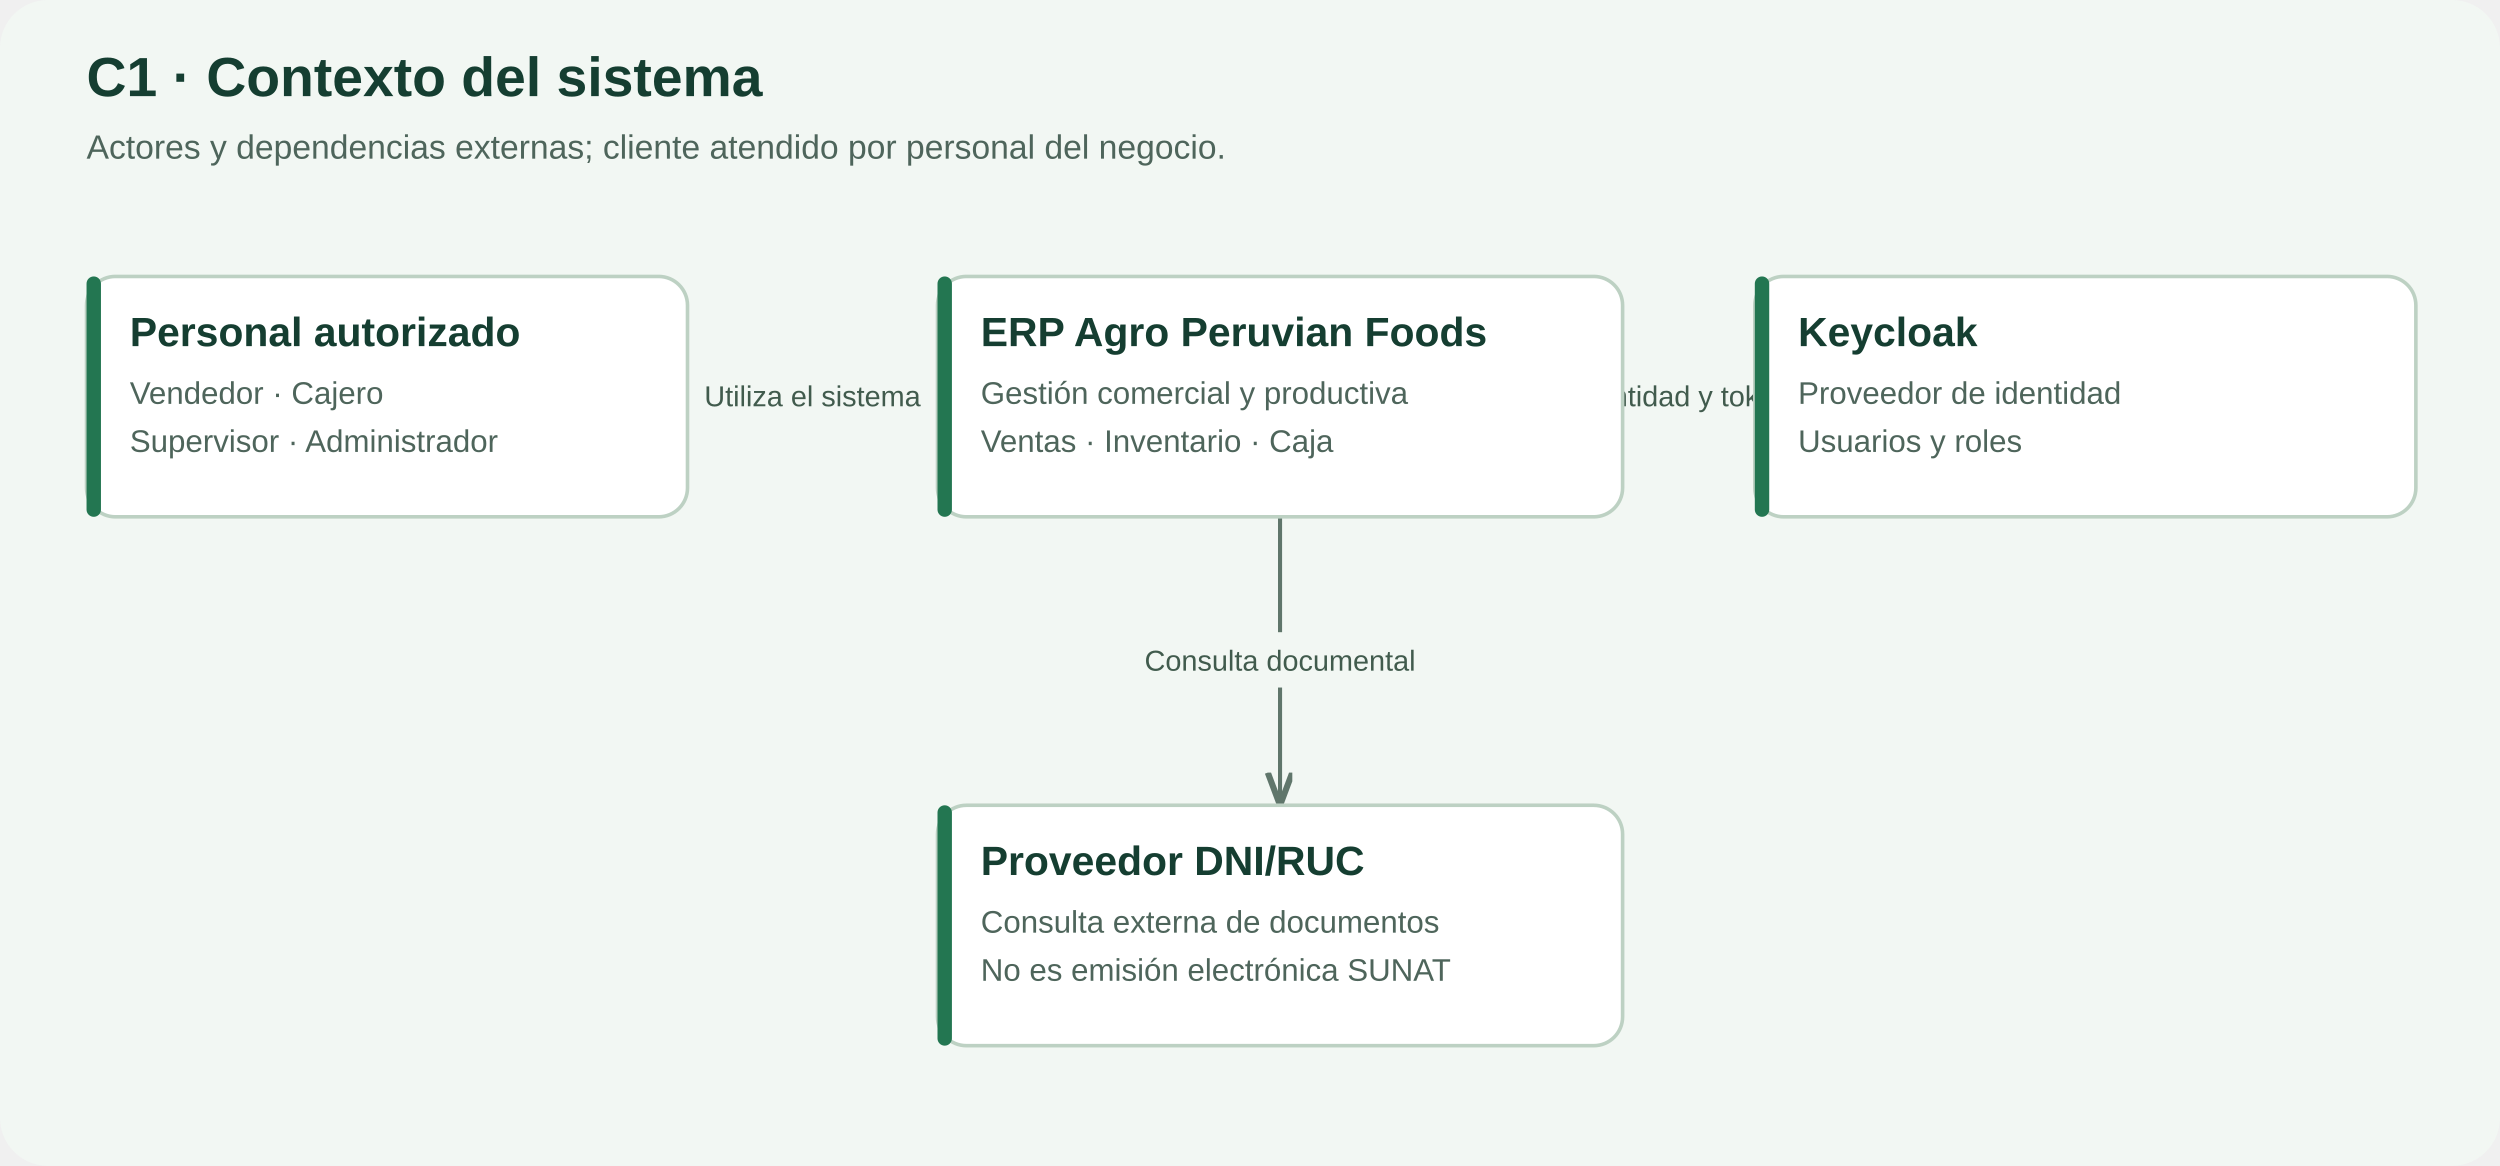
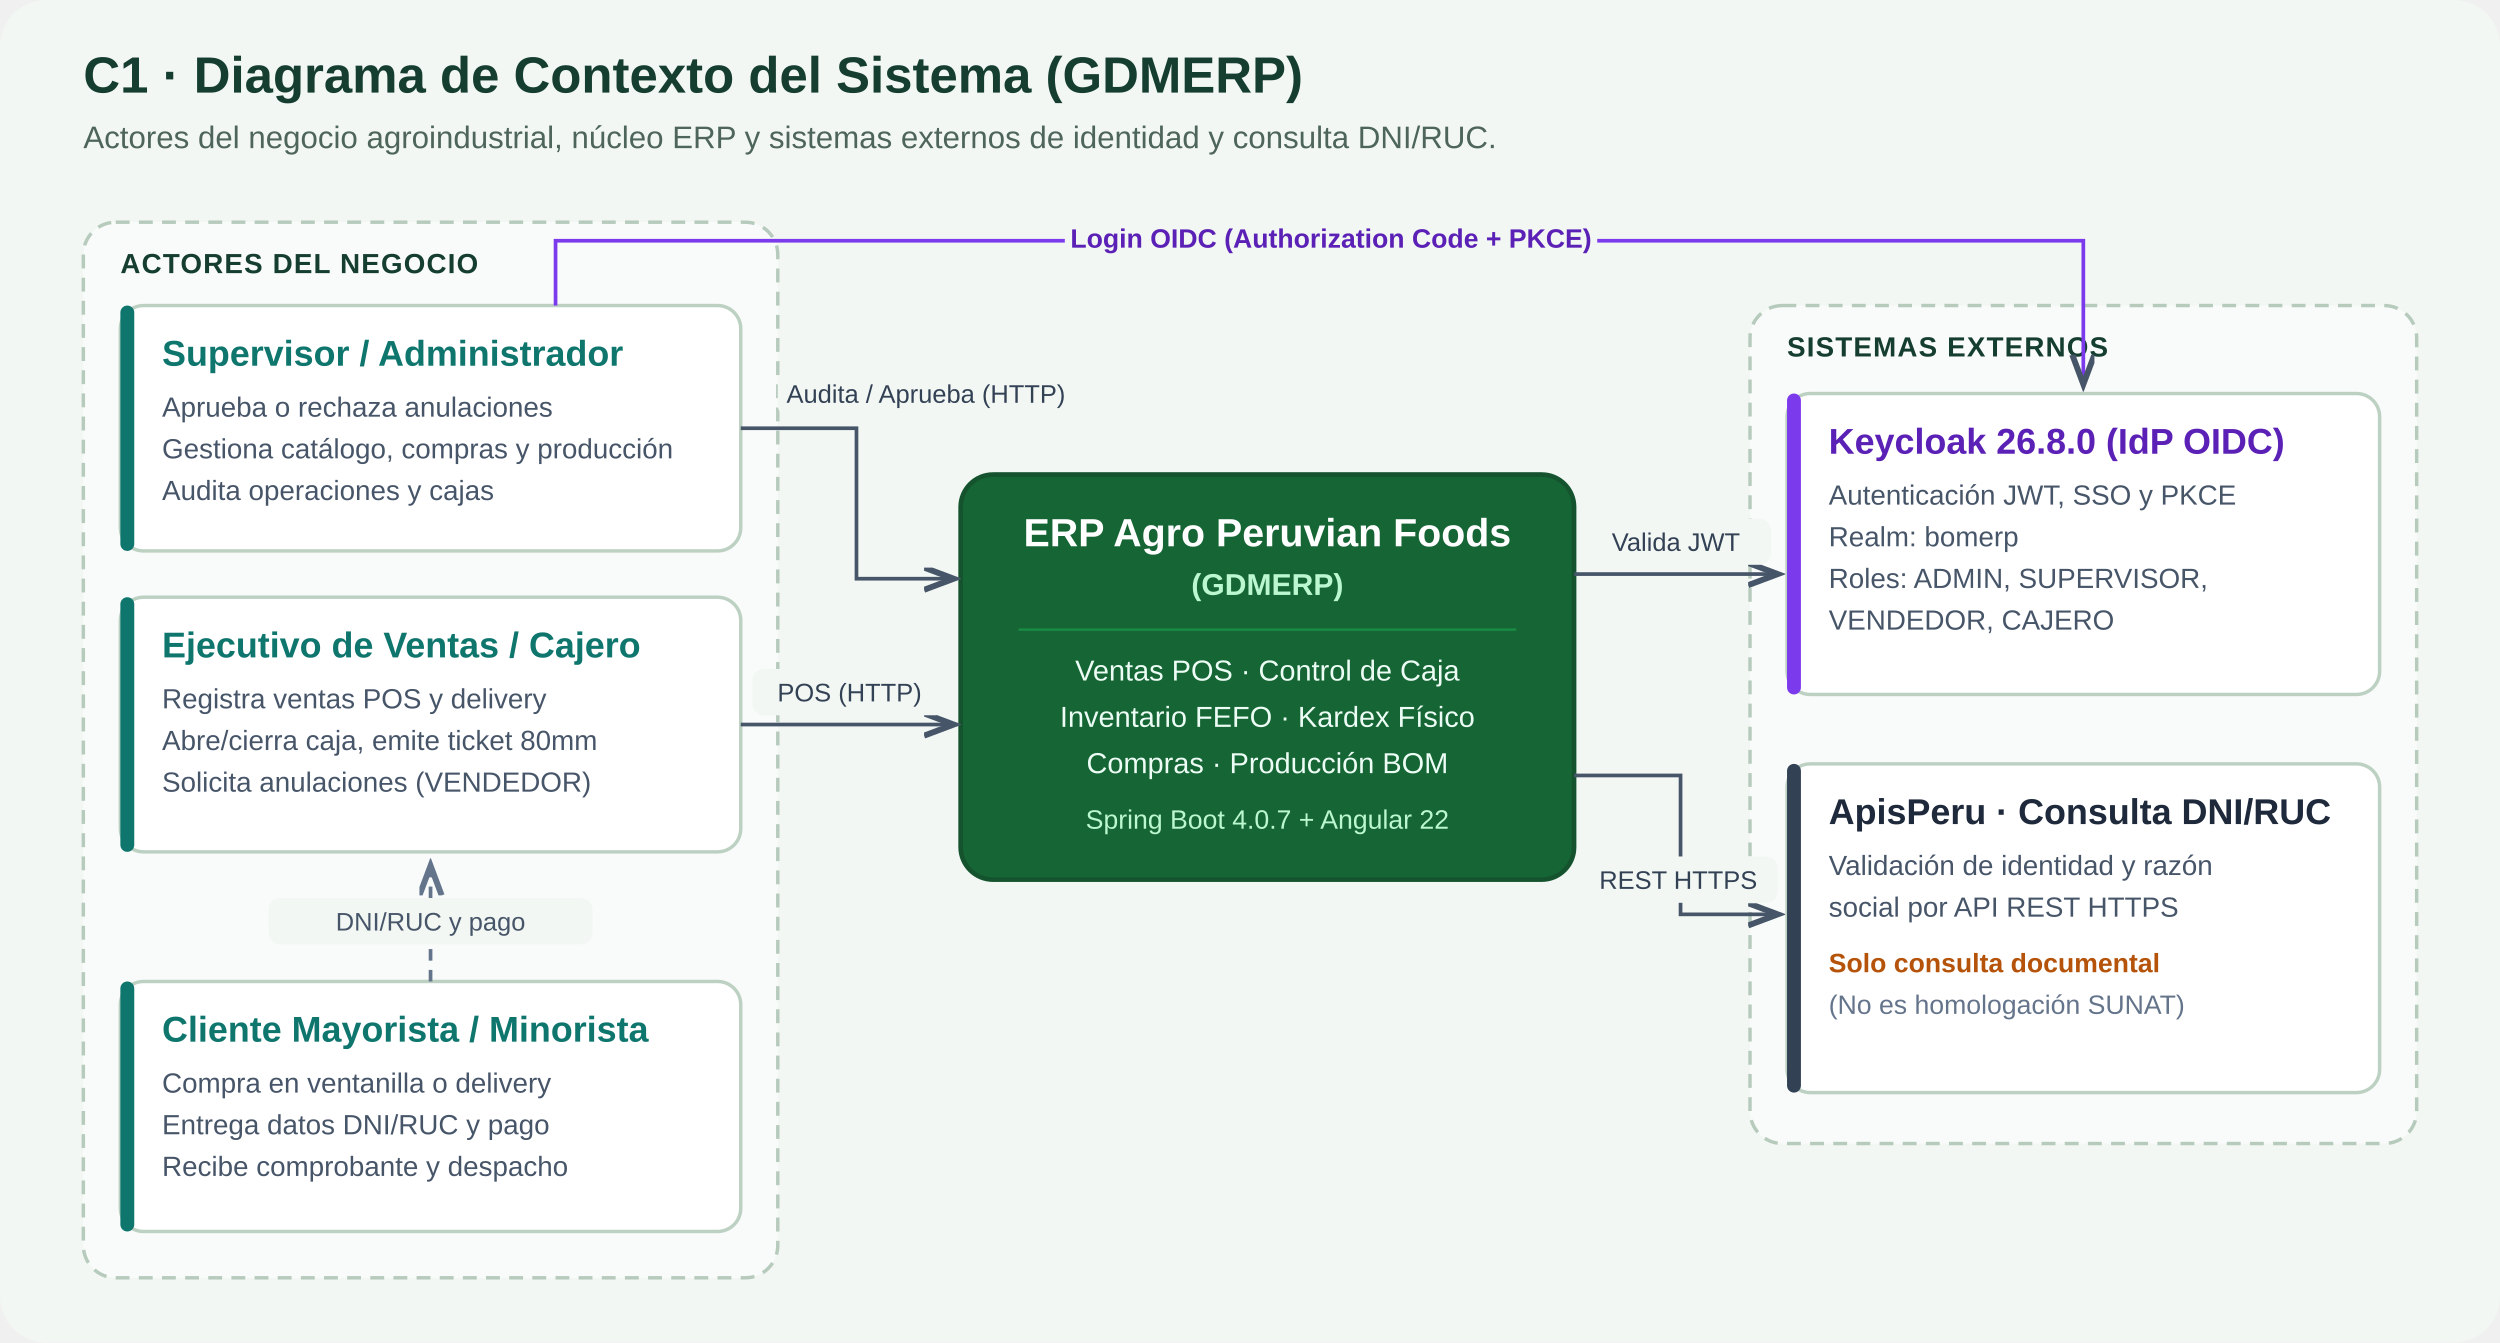
- <svg xmlns="http://www.w3.org/2000/svg" viewBox="0 0 1040 485" role="img" aria-label="C1 · Contexto del sistema">
+ <svg xmlns="http://www.w3.org/2000/svg" viewBox="0 0 1080 580" role="img" aria-label="C1 · Diagrama de Contexto del Sistema (GDMERP)">
  <defs>
    <marker id="arrow" markerWidth="10" markerHeight="10" refX="8" refY="3" orient="auto">
-       <path d="M0,0 L8,3 L0,6" fill="none" stroke="#60766b" stroke-width="1.5" />
+       <path d="M0,0 L8,3 L0,6" fill="none" stroke="#475569" stroke-width="1.6" />
+     </marker>
+     <marker id="arrow-dashed" markerWidth="10" markerHeight="10" refX="8" refY="3" orient="auto">
+       <path d="M0,0 L8,3 L0,6" fill="none" stroke="#64748b" stroke-width="1.6" />
    </marker>
  </defs>
-   <rect width="1040" height="485" rx="20" fill="#f2f7f3" />
-   <text x="36" y="40" font-family="Arial,sans-serif" font-size="23" font-weight="700" fill="#153e31">C1 · Contexto del sistema</text>
-   <text x="36" y="66" font-family="Arial,sans-serif" font-size="14" fill="#4e655b">Actores y dependencias externas; cliente atendido por personal del negocio.</text>
-   <path d="M286,165.0 L390,165.0" stroke="#60766b" stroke-width="1.7" marker-end="url(#arrow)" fill="none" />
-   <rect x="248.0" y="153.0" width="180" height="23" rx="6" fill="#f2f7f3" />
-   <text x="338.0" y="169.0" text-anchor="middle" font-family="Arial,sans-serif" font-size="12" fill="#415b4d">Utiliza el sistema</text>
-   <path d="M675,165.0 L730,165.0" stroke="#60766b" stroke-width="1.7" marker-end="url(#arrow)" fill="none" />
-   <rect x="612.5" y="153.0" width="180" height="23" rx="6" fill="#f2f7f3" />
-   <text x="702.5" y="169.0" text-anchor="middle" font-family="Arial,sans-serif" font-size="12" fill="#415b4d">Identidad y tokens</text>
-   <path d="M532.5,215 L532.5,335" stroke="#60766b" stroke-width="1.7" marker-end="url(#arrow)" fill="none" />
-   <rect x="442.5" y="263.0" width="180" height="23" rx="6" fill="#f2f7f3" />
-   <text x="532.5" y="279.0" text-anchor="middle" font-family="Arial,sans-serif" font-size="12" fill="#415b4d">Consulta documental</text>
-   <rect x="36" y="115" width="250" height="100" rx="12" fill="#fff" stroke="#bdd1c3" stroke-width="1.5" />
-   <rect x="36" y="115" width="6" height="100" rx="3" fill="#237651" />
-   <text x="54" y="144" font-family="Arial,sans-serif" font-size="17" font-weight="700" fill="#153e31">Personal autorizado</text>
-   <text x="54" y="168" font-family="Arial,sans-serif" font-size="13" fill="#4e655b">Vendedor · Cajero</text>
-   <text x="54" y="188" font-family="Arial,sans-serif" font-size="13" fill="#4e655b">Supervisor · Administrador</text>
-   <rect x="390" y="115" width="285" height="100" rx="12" fill="#fff" stroke="#bdd1c3" stroke-width="1.5" />
-   <rect x="390" y="115" width="6" height="100" rx="3" fill="#237651" />
-   <text x="408" y="144" font-family="Arial,sans-serif" font-size="17" font-weight="700" fill="#153e31">ERP Agro Peruvian Foods</text>
-   <text x="408" y="168" font-family="Arial,sans-serif" font-size="13" fill="#4e655b">Gestión comercial y productiva</text>
-   <text x="408" y="188" font-family="Arial,sans-serif" font-size="13" fill="#4e655b">Ventas · Inventario · Caja</text>
-   <rect x="730" y="115" width="275" height="100" rx="12" fill="#fff" stroke="#bdd1c3" stroke-width="1.5" />
-   <rect x="730" y="115" width="6" height="100" rx="3" fill="#237651" />
-   <text x="748" y="144" font-family="Arial,sans-serif" font-size="17" font-weight="700" fill="#153e31">Keycloak</text>
-   <text x="748" y="168" font-family="Arial,sans-serif" font-size="13" fill="#4e655b">Proveedor de identidad</text>
-   <text x="748" y="188" font-family="Arial,sans-serif" font-size="13" fill="#4e655b">Usuarios y roles</text>
-   <rect x="390" y="335" width="285" height="100" rx="12" fill="#fff" stroke="#bdd1c3" stroke-width="1.5" />
-   <rect x="390" y="335" width="6" height="100" rx="3" fill="#237651" />
-   <text x="408" y="364" font-family="Arial,sans-serif" font-size="17" font-weight="700" fill="#153e31">Proveedor DNI/RUC</text>
-   <text x="408" y="388" font-family="Arial,sans-serif" font-size="13" fill="#4e655b">Consulta externa de documentos</text>
-   <text x="408" y="408" font-family="Arial,sans-serif" font-size="13" fill="#4e655b">No es emisión electrónica SUNAT</text>
+   <rect width="1080" height="580" rx="20" fill="#f2f7f3" />
+   <text x="36" y="40" font-family="Arial,sans-serif" font-size="22" font-weight="700" fill="#153e31">C1 · Diagrama de Contexto del Sistema (GDMERP)</text>
+   <text x="36" y="64" font-family="Arial,sans-serif" font-size="13.5" fill="#4e655b">Actores del negocio agroindustrial, núcleo ERP y sistemas externos de identidad y consulta DNI/RUC.</text>
+   <rect x="36" y="96" width="300" height="456" rx="14" fill="#ffffff" fill-opacity="0.55" stroke="#b7cbbd" stroke-width="1.5" stroke-dasharray="6 4" />
+   <text x="52" y="118" font-family="Arial,sans-serif" font-size="12" font-weight="700" fill="#153e31" letter-spacing="0.5">ACTORES DEL NEGOCIO</text>
+   <rect x="52" y="132" width="268" height="106" rx="10" fill="#ffffff" stroke="#bdd1c3" stroke-width="1.5" />
+   <rect x="52" y="132" width="6" height="106" rx="3" fill="#0f766e" />
+   <text x="70" y="158" font-family="Arial,sans-serif" font-size="15.5" font-weight="700" fill="#0f766e">Supervisor / Administrador</text>
+   <text x="70" y="180" font-family="Arial,sans-serif" font-size="12" fill="#475569">Aprueba o rechaza anulaciones</text>
+   <text x="70" y="198" font-family="Arial,sans-serif" font-size="12" fill="#475569">Gestiona catálogo, compras y producción</text>
+   <text x="70" y="216" font-family="Arial,sans-serif" font-size="12" fill="#475569">Audita operaciones y cajas</text>
+   <rect x="52" y="258" width="268" height="110" rx="10" fill="#ffffff" stroke="#bdd1c3" stroke-width="1.5" />
+   <rect x="52" y="258" width="6" height="110" rx="3" fill="#0f766e" />
+   <text x="70" y="284" font-family="Arial,sans-serif" font-size="15.5" font-weight="700" fill="#0f766e">Ejecutivo de Ventas / Cajero</text>
+   <text x="70" y="306" font-family="Arial,sans-serif" font-size="12" fill="#475569">Registra ventas POS y delivery</text>
+   <text x="70" y="324" font-family="Arial,sans-serif" font-size="12" fill="#475569">Abre/cierra caja, emite ticket 80mm</text>
+   <text x="70" y="342" font-family="Arial,sans-serif" font-size="12" fill="#475569">Solicita anulaciones (VENDEDOR)</text>
+   <rect x="52" y="424" width="268" height="108" rx="10" fill="#ffffff" stroke="#bdd1c3" stroke-width="1.5" />
+   <rect x="52" y="424" width="6" height="108" rx="3" fill="#0f766e" />
+   <text x="70" y="450" font-family="Arial,sans-serif" font-size="15.5" font-weight="700" fill="#0f766e">Cliente Mayorista / Minorista</text>
+   <text x="70" y="472" font-family="Arial,sans-serif" font-size="12" fill="#475569">Compra en ventanilla o delivery</text>
+   <text x="70" y="490" font-family="Arial,sans-serif" font-size="12" fill="#475569">Entrega datos DNI/RUC y pago</text>
+   <text x="70" y="508" font-family="Arial,sans-serif" font-size="12" fill="#475569">Recibe comprobante y despacho</text>
+   <rect x="415" y="205" width="265" height="175" rx="14" fill="#166534" stroke="#14532d" stroke-width="2" />
+   <text x="547.5" y="236" text-anchor="middle" font-family="Arial,sans-serif" font-size="17" font-weight="700" fill="#ffffff">ERP Agro Peruvian Foods</text>
+   <text x="547.5" y="257" text-anchor="middle" font-family="Arial,sans-serif" font-size="13" font-weight="700" fill="#bbf7d0">(GDMERP)</text>
+   <line x1="440" y1="272" x2="655" y2="272" stroke="#22c55e" stroke-opacity="0.4" stroke-width="1" />
+   <text x="547.5" y="294" text-anchor="middle" font-family="Arial,sans-serif" font-size="12.5" fill="#ecfdf5">Ventas POS · Control de Caja</text>
+   <text x="547.5" y="314" text-anchor="middle" font-family="Arial,sans-serif" font-size="12.5" fill="#ecfdf5">Inventario FEFO · Kardex Físico</text>
+   <text x="547.5" y="334" text-anchor="middle" font-family="Arial,sans-serif" font-size="12.5" fill="#ecfdf5">Compras · Producción BOM</text>
+   <text x="547.5" y="358" text-anchor="middle" font-family="Arial,sans-serif" font-size="11.5" fill="#bbf7d0">Spring Boot 4.0.7 + Angular 22</text>
+   <rect x="756" y="132" width="288" height="362" rx="14" fill="#ffffff" fill-opacity="0.55" stroke="#b7cbbd" stroke-width="1.5" stroke-dasharray="6 4" />
+   <text x="772" y="154" font-family="Arial,sans-serif" font-size="12" font-weight="700" fill="#153e31" letter-spacing="0.5">SISTEMAS EXTERNOS</text>
+   <rect x="772" y="170" width="256" height="130" rx="10" fill="#ffffff" stroke="#bdd1c3" stroke-width="1.5" />
+   <rect x="772" y="170" width="6" height="130" rx="3" fill="#7c3aed" />
+   <text x="790" y="196" font-family="Arial,sans-serif" font-size="15.5" font-weight="700" fill="#5b21b6">Keycloak 26.8.0 (IdP OIDC)</text>
+   <text x="790" y="218" font-family="Arial,sans-serif" font-size="12" fill="#475569">Autenticación JWT, SSO y PKCE</text>
+   <text x="790" y="236" font-family="Arial,sans-serif" font-size="12" fill="#475569">Realm: bomerp</text>
+   <text x="790" y="254" font-family="Arial,sans-serif" font-size="12" fill="#475569">Roles: ADMIN, SUPERVISOR,</text>
+   <text x="790" y="272" font-family="Arial,sans-serif" font-size="12" fill="#475569">VENDEDOR, CAJERO</text>
+   <rect x="772" y="330" width="256" height="142" rx="10" fill="#ffffff" stroke="#bdd1c3" stroke-width="1.5" />
+   <rect x="772" y="330" width="6" height="142" rx="3" fill="#334155" />
+   <text x="790" y="356" font-family="Arial,sans-serif" font-size="15.5" font-weight="700" fill="#1e293b">ApisPeru · Consulta DNI/RUC</text>
+   <text x="790" y="378" font-family="Arial,sans-serif" font-size="12" fill="#475569">Validación de identidad y razón</text>
+   <text x="790" y="396" font-family="Arial,sans-serif" font-size="12" fill="#475569">social por API REST HTTPS</text>
+   <text x="790" y="420" font-family="Arial,sans-serif" font-size="11.5" font-weight="700" fill="#b45309">Solo consulta documental</text>
+   <text x="790" y="438" font-family="Arial,sans-serif" font-size="11.5" fill="#64748b">(No es homologación SUNAT)</text>
+   <path d="M186,424 L186,374" stroke="#64748b" stroke-width="1.6" stroke-dasharray="5 4" marker-end="url(#arrow-dashed)" fill="none" />
+   <rect x="116" y="388" width="140" height="20" rx="5" fill="#f2f7f3" />
+   <text x="186" y="402" text-anchor="middle" font-family="Arial,sans-serif" font-size="11" fill="#475569">DNI/RUC y pago</text>
+   <path d="M320,185 L370,185 L370,250 L412,250" stroke="#475569" stroke-width="1.6" marker-end="url(#arrow)" fill="none" />
+   <rect x="336" y="160" width="128" height="20" rx="5" fill="#f2f7f3" />
+   <text x="400" y="174" text-anchor="middle" font-family="Arial,sans-serif" font-size="11" fill="#334155">Audita / Aprueba (HTTP)</text>
+   <path d="M320,313 L412,313" stroke="#475569" stroke-width="1.6" marker-end="url(#arrow)" fill="none" />
+   <rect x="325" y="289" width="84" height="20" rx="5" fill="#f2f7f3" />
+   <text x="367" y="303" text-anchor="middle" font-family="Arial,sans-serif" font-size="11" fill="#334155">POS (HTTP)</text>
+   <path d="M240,132 L240,104 L900,104 L900,166" stroke="#7c3aed" stroke-width="1.6" marker-end="url(#arrow)" fill="none" />
+   <rect x="460" y="92" width="230" height="22" rx="6" fill="#f2f7f3" />
+   <text x="575" y="107" text-anchor="middle" font-family="Arial,sans-serif" font-size="11.5" font-weight="700" fill="#5b21b6">Login OIDC (Authorization Code + PKCE)</text>
+   <path d="M680,248 L768,248" stroke="#475569" stroke-width="1.6" marker-end="url(#arrow)" fill="none" />
+   <rect x="683" y="224" width="82" height="20" rx="5" fill="#f2f7f3" />
+   <text x="724" y="238" text-anchor="middle" font-family="Arial,sans-serif" font-size="11" fill="#334155">Valida JWT</text>
+   <path d="M680,335 L726,335 L726,395 L768,395" stroke="#475569" stroke-width="1.6" marker-end="url(#arrow)" fill="none" />
+   <rect x="682" y="370" width="86" height="20" rx="5" fill="#f2f7f3" />
+   <text x="725" y="384" text-anchor="middle" font-family="Arial,sans-serif" font-size="11" fill="#334155">REST HTTPS</text>
</svg>
